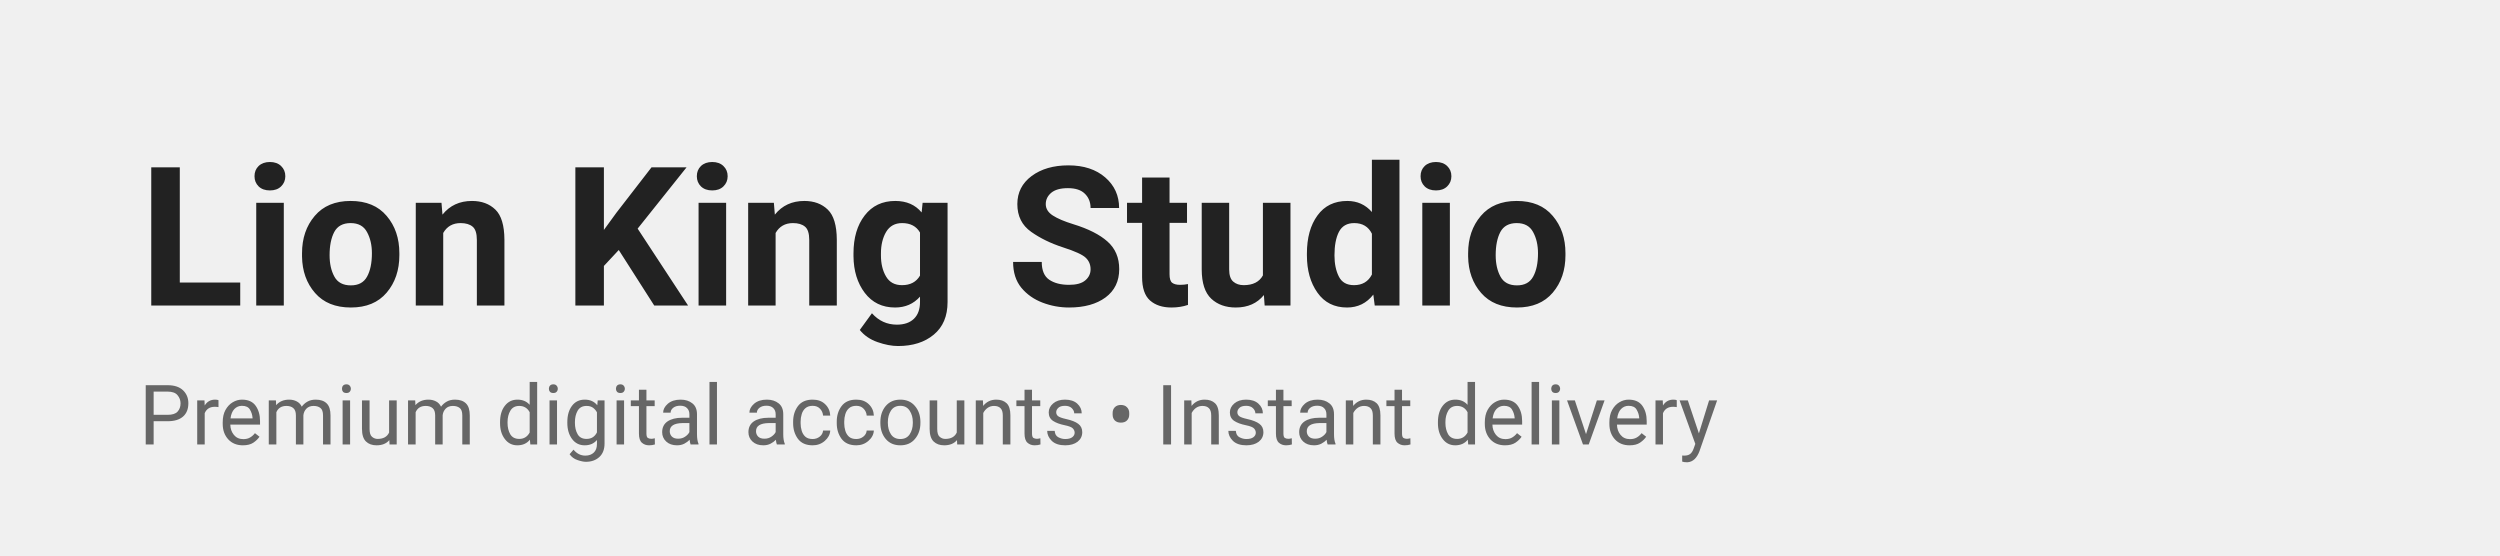
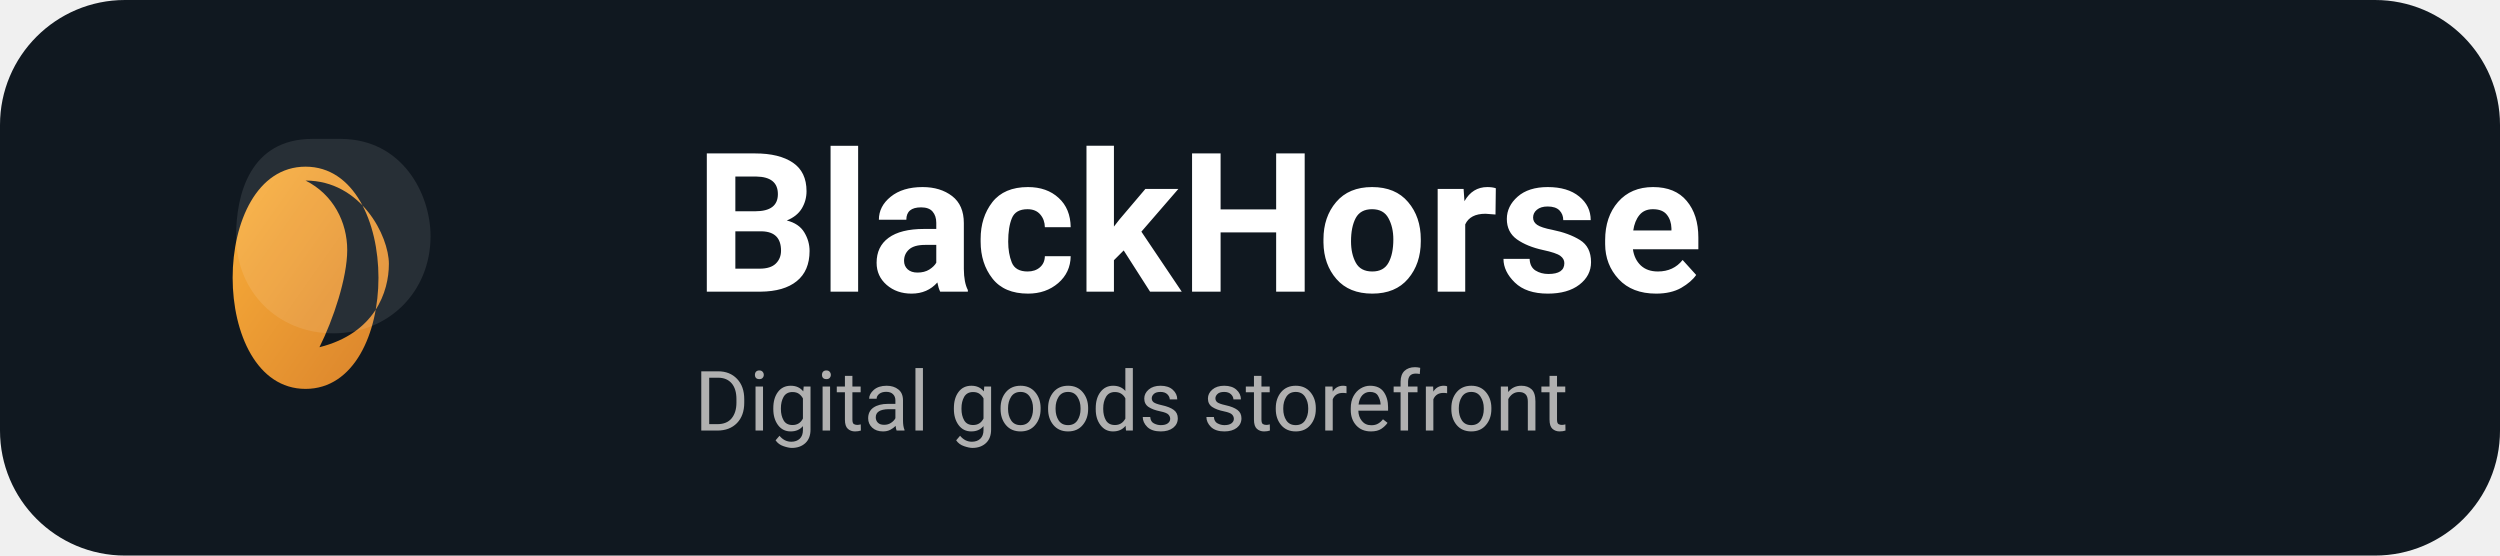
- <svg xmlns="http://www.w3.org/2000/svg" width="360" height="80" viewBox="0 0 360 80" role="img" aria-label="Lion King Studio">
-   <rect width="100%" height="100%" fill="none" />
-   <text x="20" y="44" font-family="Segoe UI, Roboto, Arial, sans-serif" font-size="28" fill="#222" font-weight="700">Lion King Studio</text>
-   <text x="20" y="64" font-family="Segoe UI, Roboto, Arial, sans-serif" font-size="12" fill="#666">Premium digital accounts • Instant delivery</text>
+ <svg xmlns="http://www.w3.org/2000/svg" width="360" height="80" viewBox="0 0 360 80" role="img" aria-label="BlackHorse">
+   <defs>
+     <linearGradient id="logoGradient" x1="0" y1="0" x2="1" y2="1">
+       <stop offset="0%" stop-color="#FAAF3A" />
+       <stop offset="100%" stop-color="#D9822B" />
+     </linearGradient>
+   </defs>
+   <rect width="360" height="80" rx="18" fill="#101820" />
+   <path d="M44 24 C30 24 30 56 44 56 C58 56 58 24 44 24 Z M44 26 C52 26 56 34 56 38 C56 42 54 48 46 50 C48 46 50 40 50 36 C50 32 48 28 44 26 Z" fill="url(#logoGradient)" />
+   <path d="M45 20 C36 20 34 28 34 34 C34 42 40 48 48 48 C56 48 62 42 62 34 C62 28 58 20 49 20 Z" fill="#FFFFFF" opacity="0.1" />
+   <text x="100" y="42" font-family="Segoe UI, Roboto, Arial, sans-serif" font-size="28" fill="#FFFFFF" font-weight="700">BlackHorse</text>
+   <text x="100" y="62" font-family="Segoe UI, Roboto, Arial, sans-serif" font-size="12" fill="#B0B0B0">Digital goods storefront</text>
</svg>
